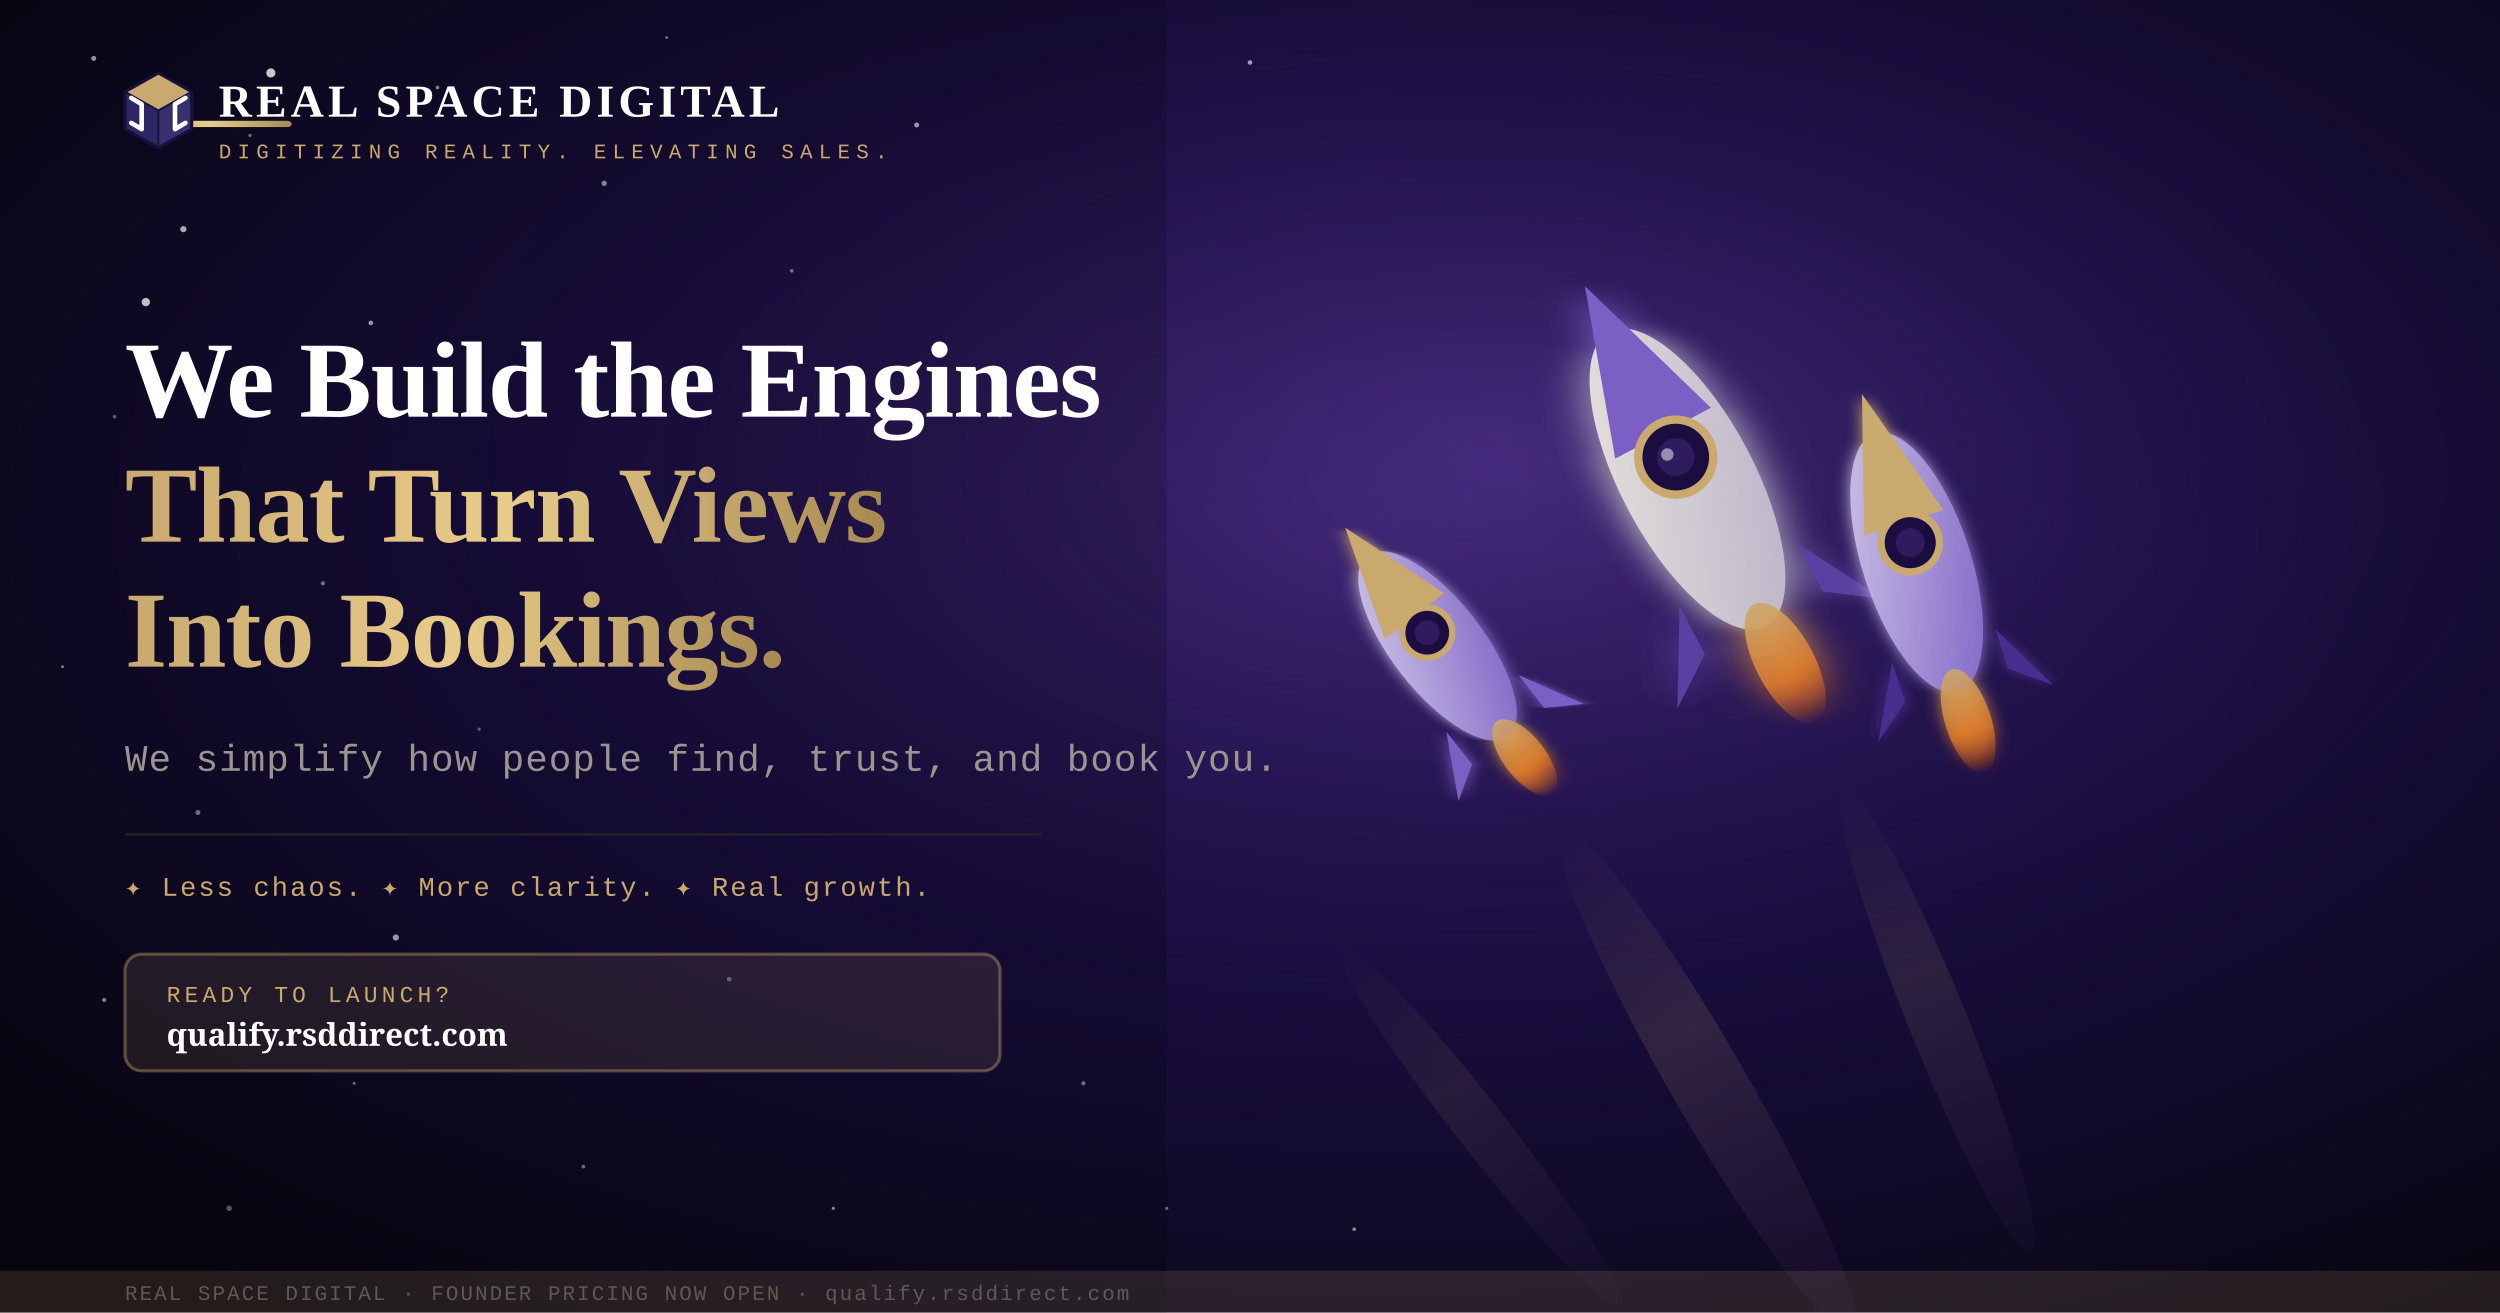
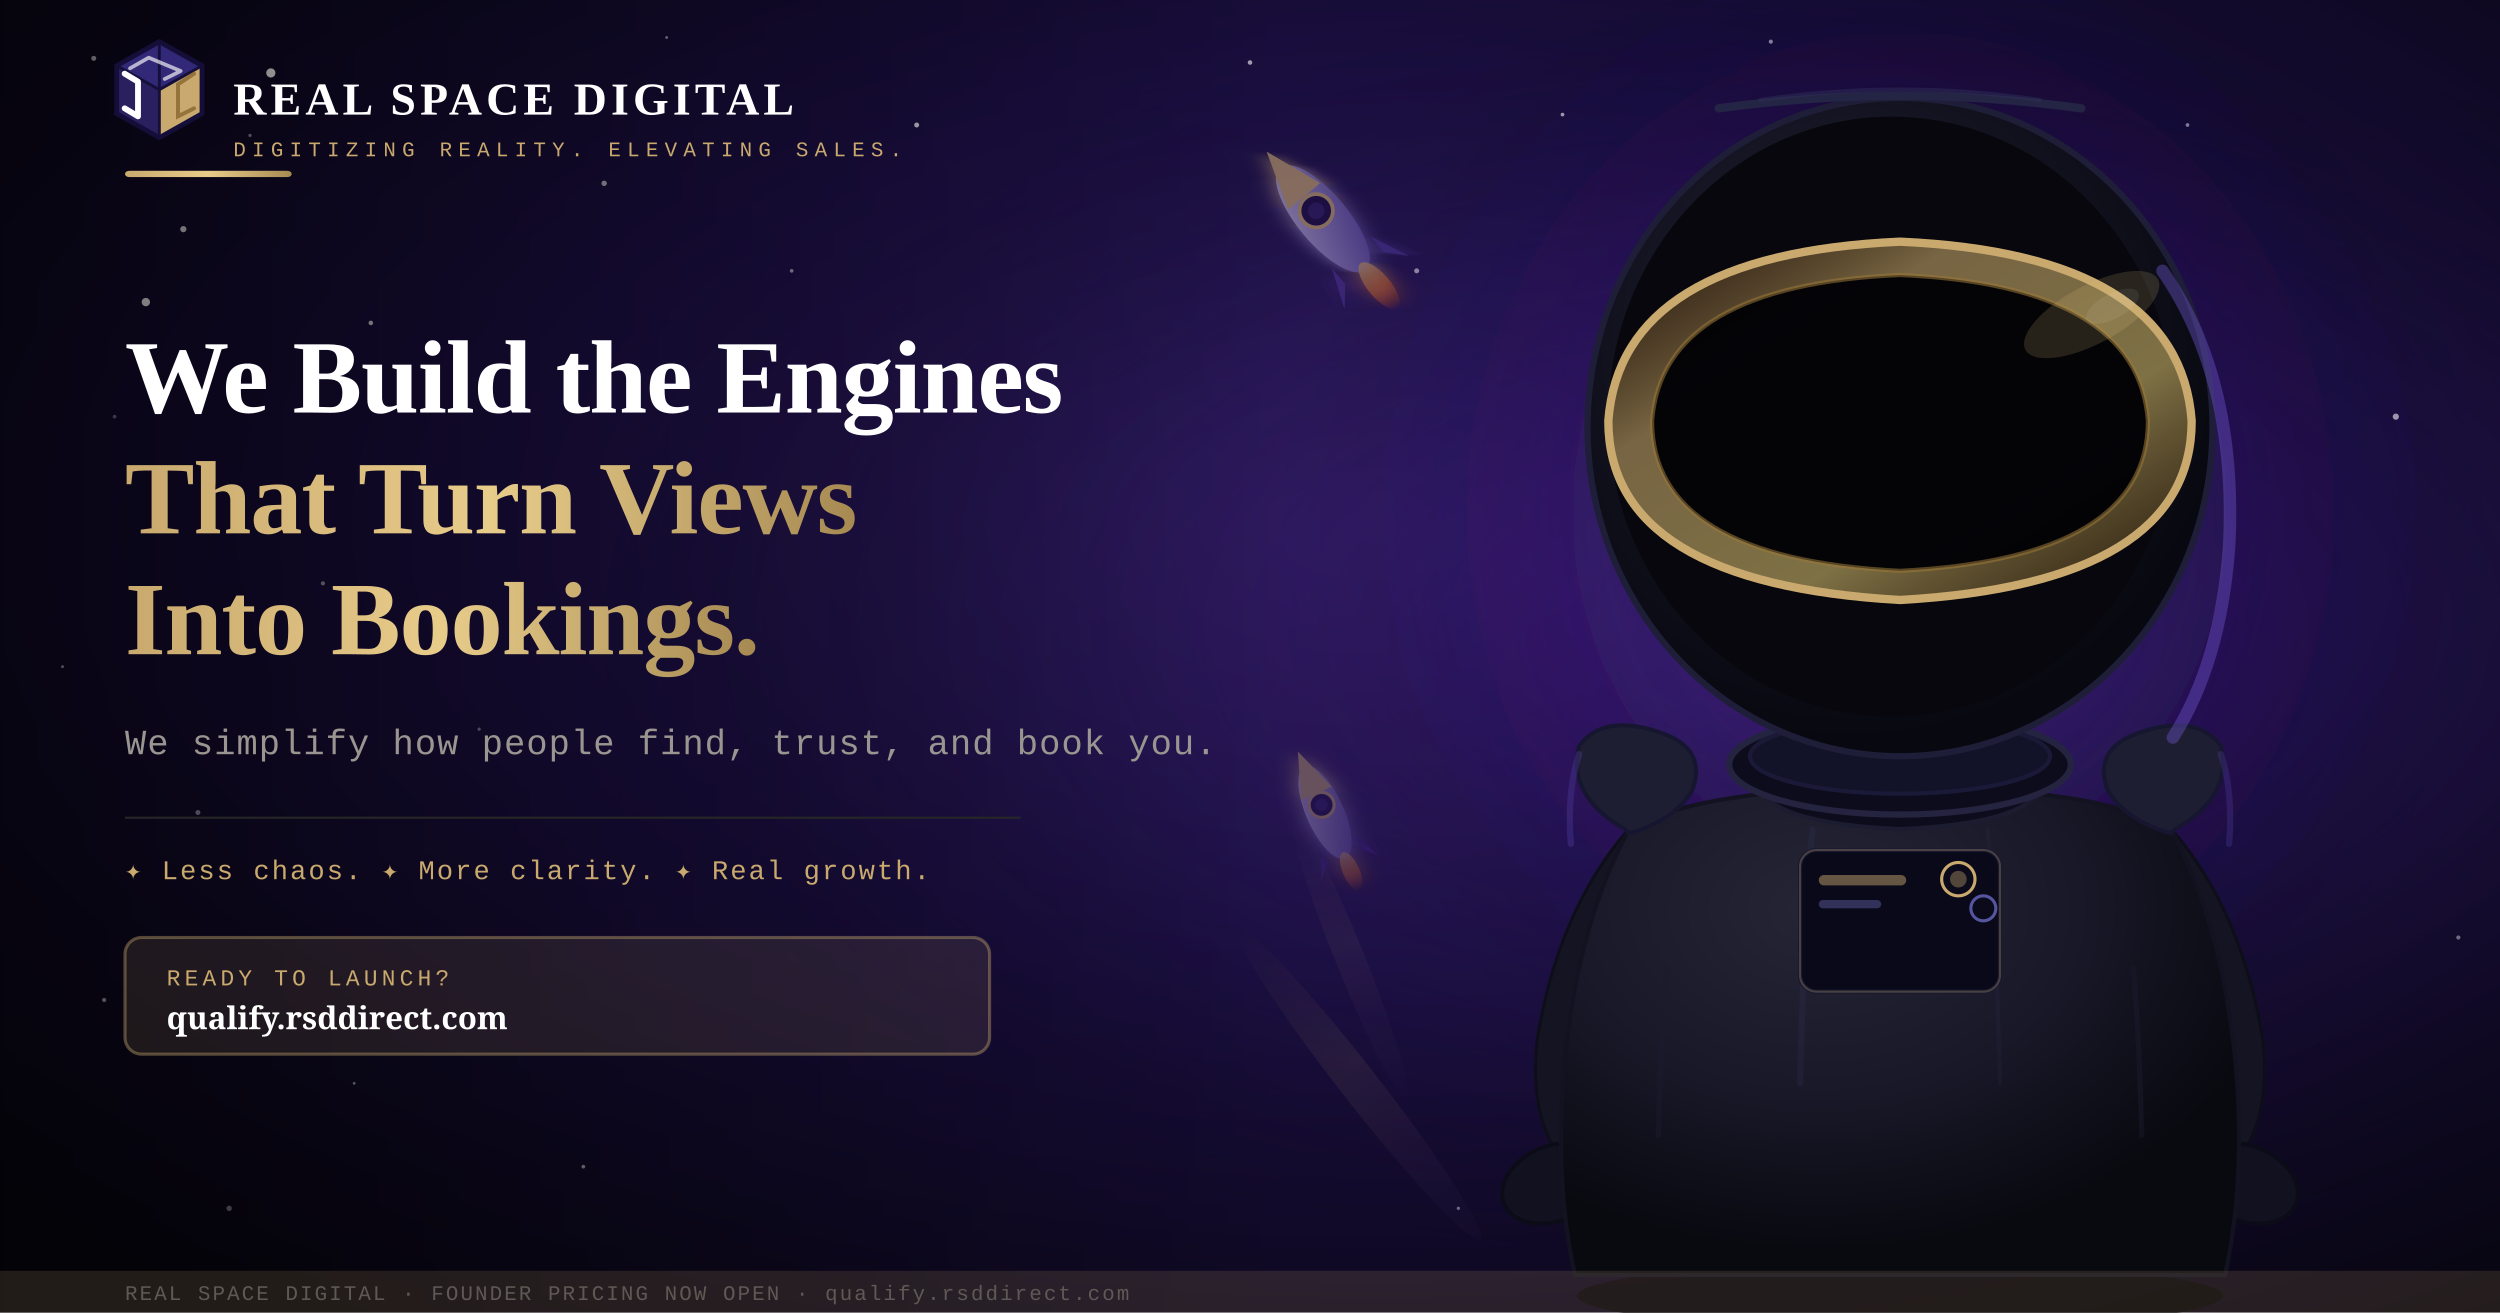
<svg xmlns="http://www.w3.org/2000/svg" viewBox="0 0 1200 630" width="1200" height="630">
  <defs>
    <radialGradient id="bg" cx="55%" cy="40%" r="75%">
      <stop offset="0%" stop-color="#2d1a5e" />
      <stop offset="45%" stop-color="#1a0e40" />
      <stop offset="100%" stop-color="#07050f" />
    </radialGradient>
-     <radialGradient id="nebula" cx="60%" cy="35%" r="45%">
-       <stop offset="0%" stop-color="#7b4fc4" stop-opacity="0.35" />
-       <stop offset="100%" stop-color="#1a0e40" stop-opacity="0" />
+     <radialGradient id="nebula" cx="72%" cy="48%" r="50%">
+       <stop offset="0%" stop-color="#4a1a90" stop-opacity="0.45" />
+       <stop offset="60%" stop-color="#2d1a5e" stop-opacity="0.15" />
+       <stop offset="100%" stop-color="#000000" stop-opacity="0" />
    </radialGradient>
    <linearGradient id="gold" x1="0%" y1="0%" x2="100%" y2="0%">
      <stop offset="0%" stop-color="#c9a96e" />
      <stop offset="50%" stop-color="#e8cc8a" />
      <stop offset="100%" stop-color="#a68a52" />
    </linearGradient>
-     <linearGradient id="rkt1" x1="0%" y1="0%" x2="100%" y2="100%">
-       <stop offset="0%" stop-color="#e8e4dc" />
-       <stop offset="100%" stop-color="#b8b0c8" />
+     <linearGradient id="panelFade" x1="0%" y1="0%" x2="100%" y2="0%">
+       <stop offset="0%" stop-color="black" stop-opacity="0.5" />
+       <stop offset="65%" stop-color="black" stop-opacity="0.22" />
+       <stop offset="100%" stop-color="black" stop-opacity="0" />
    </linearGradient>
-     <linearGradient id="rkt2" x1="0%" y1="0%" x2="100%" y2="100%">
-       <stop offset="0%" stop-color="#d0c8e8" />
-       <stop offset="100%" stop-color="#7b5fc4" />
+     <radialGradient id="suitGrad" cx="38%" cy="25%" r="70%">
+       <stop offset="0%" stop-color="#252535" />
+       <stop offset="55%" stop-color="#181828" />
+       <stop offset="100%" stop-color="#090910" />
+     </radialGradient>
+     <radialGradient id="helmetGrad" cx="42%" cy="36%" r="62%">
+       <stop offset="0%" stop-color="#282840" />
+       <stop offset="55%" stop-color="#141422" />
+       <stop offset="100%" stop-color="#080810" />
+     </radialGradient>
+     <linearGradient id="visorGold" x1="0%" y1="0%" x2="100%" y2="100%">
+       <stop offset="0%" stop-color="#6a4018" stop-opacity="0.5" />
+       <stop offset="30%" stop-color="#c9a96e" stop-opacity="0.95" />
+       <stop offset="65%" stop-color="#e0c878" stop-opacity="0.9" />
+       <stop offset="100%" stop-color="#9a7030" stop-opacity="0.4" />
+     </linearGradient>
+     <radialGradient id="astroAura" cx="50%" cy="42%" r="52%">
+       <stop offset="0%" stop-color="#5b2db0" stop-opacity="0.38" />
+       <stop offset="65%" stop-color="#2d1a5e" stop-opacity="0.12" />
+       <stop offset="100%" stop-color="#000000" stop-opacity="0" />
+     </radialGradient>
+     <linearGradient id="rktBody" x1="0%" y1="0%" x2="100%" y2="100%">
+       <stop offset="0%" stop-color="#c8c0e0" />
+       <stop offset="100%" stop-color="#5845a0" />
    </linearGradient>
    <linearGradient id="flame" x1="0%" y1="0%" x2="0%" y2="100%">
-       <stop offset="0%" stop-color="#c9a96e" stop-opacity="1" />
-       <stop offset="60%" stop-color="#e8832a" stop-opacity="0.8" />
-       <stop offset="100%" stop-color="#ff6a00" stop-opacity="0" />
+       <stop offset="0%" stop-color="#c9a96e" />
+       <stop offset="55%" stop-color="#e07020" stop-opacity="0.75" />
+       <stop offset="100%" stop-color="#ff6000" stop-opacity="0" />
    </linearGradient>
    <linearGradient id="trail" x1="0%" y1="0%" x2="0%" y2="100%">
      <stop offset="0%" stop-color="#c9a96e" stop-opacity="0" />
-       <stop offset="40%" stop-color="#c9a96e" stop-opacity="0.25" />
-       <stop offset="100%" stop-color="#7b4fc4" stop-opacity="0.08" />
+       <stop offset="45%" stop-color="#c9a96e" stop-opacity="0.2" />
+       <stop offset="100%" stop-color="#7b4fc4" stop-opacity="0.05" />
    </linearGradient>
-     <filter id="glow">
-       <feGaussianBlur stdDeviation="3" result="blur" />
+     <filter id="glow" x="-60%" y="-60%" width="220%" height="220%">
+       <feGaussianBlur stdDeviation="4" result="blur" />
      <feMerge>
        <feMergeNode in="blur" />
        <feMergeNode in="SourceGraphic" />
      </feMerge>
    </filter>
-     <filter id="softglow">
-       <feGaussianBlur stdDeviation="8" result="blur" />
+     <filter id="deepblur" x="-100%" y="-100%" width="300%" height="300%">
+       <feGaussianBlur stdDeviation="32" />
+     </filter>
+     <filter id="softglow" x="-80%" y="-80%" width="260%" height="260%">
+       <feGaussianBlur stdDeviation="12" result="blur" />
      <feMerge>
        <feMergeNode in="blur" />
        <feMergeNode in="SourceGraphic" />
      </feMerge>
    </filter>
  </defs>
  <rect width="1200" height="630" fill="url(#bg)" />
  <rect width="1200" height="630" fill="url(#nebula)" />
  <g fill="white">
    <circle cx="45" cy="28" r="1.2" opacity=".7" />
    <circle cx="120" cy="65" r=".8" opacity=".5" />
    <circle cx="88" cy="110" r="1.5" opacity=".8" />
    <circle cx="210" cy="42" r=".9" opacity=".6" />
    <circle cx="178" cy="155" r="1.1" opacity=".7" />
    <circle cx="320" cy="18" r=".7" opacity=".5" />
    <circle cx="290" cy="88" r="1.3" opacity=".6" />
    <circle cx="55" cy="200" r=".9" opacity=".4" />
    <circle cx="155" cy="280" r="1.0" opacity=".5" />
    <circle cx="30" cy="320" r=".7" opacity=".6" />
    <circle cx="95" cy="390" r="1.2" opacity=".5" />
    <circle cx="230" cy="350" r=".8" opacity=".4" />
    <circle cx="50" cy="480" r="1.0" opacity=".6" />
    <circle cx="170" cy="520" r=".7" opacity=".5" />
    <circle cx="110" cy="580" r="1.3" opacity=".4" />
    <circle cx="280" cy="560" r=".9" opacity=".5" />
-     <circle cx="350" cy="470" r="1.1" opacity=".4" />
-     <circle cx="400" cy="580" r=".8" opacity=".6" />
    <circle cx="380" cy="130" r=".9" opacity=".5" />
    <circle cx="440" cy="60" r="1.2" opacity=".7" />
-     <circle cx="480" cy="200" r=".7" opacity=".4" />
-     <circle cx="520" cy="520" r="1.0" opacity=".5" />
-     <circle cx="560" cy="580" r=".8" opacity=".4" />
    <circle cx="600" cy="30" r="1.1" opacity=".6" />
-     <circle cx="650" cy="590" r=".9" opacity=".5" />
+     <circle cx="1050" cy="60" r=".9" opacity=".5" />
+     <circle cx="1150" cy="200" r="1.5" opacity=".6" />
+     <circle cx="1180" cy="450" r="1.0" opacity=".4" />
+     <circle cx="680" cy="130" r="1.2" opacity=".5" />
+     <circle cx="750" cy="55" r=".9" opacity=".6" />
+     <circle cx="700" cy="580" r=".8" opacity=".4" />
+     <circle cx="850" cy="20" r="1.0" opacity=".5" />
+     <circle cx="950" cy="570" r=".7" opacity=".4" />
    <circle cx="70" cy="145" r="2.0" opacity=".9" />
+     <circle cx="130" cy="35" r="2.2" opacity=".95" />
    <circle cx="340" cy="300" r="1.8" opacity=".8" />
-     <circle cx="190" cy="450" r="1.5" opacity=".7" />
-     <circle cx="130" cy="35" r="2.2" opacity=".95" />
+     <circle cx="1100" cy="580" r="1.3" opacity=".5" />
  </g>
-   <ellipse cx="820" cy="520" rx="18" ry="140" fill="url(#trail)" opacity="0.6" transform="rotate(-30 820 520)" />
-   <ellipse cx="710" cy="540" rx="12" ry="110" fill="url(#trail)" opacity="0.4" transform="rotate(-38 710 540)" />
-   <ellipse cx="930" cy="490" rx="14" ry="120" fill="url(#trail)" opacity="0.5" transform="rotate(-22 930 490)" />
-   <g transform="translate(690,310) rotate(-38)" filter="url(#glow)">
-     <ellipse cx="0" cy="0" rx="22" ry="55" fill="url(#rkt2)" />
-     <polygon points="0,-72 -18,-18 18,-18" fill="#c9a96e" />
-     <polygon points="-22,35 -38,65 -22,55" fill="#7b5fc4" />
-     <polygon points="22,35 38,65 22,55" fill="#7b5fc4" />
-     <circle cx="0" cy="-8" r="12" fill="#1a0e40" stroke="#c9a96e" stroke-width="3" />
-     <circle cx="0" cy="-8" r="6" fill="#2d1a5e" />
-     <ellipse cx="0" cy="68" rx="10" ry="22" fill="url(#flame)" opacity="0.9" />
+   <ellipse cx="912" cy="295" rx="280" ry="310" fill="url(#astroAura)" filter="url(#deepblur)" />
+   <ellipse cx="912" cy="622" rx="155" ry="16" fill="black" opacity="0.55" />
+   <path d="M780,400 Q748,438 738,498 Q733,540 754,562 Q773,572 788,548 Q800,522 804,486 Q808,450 812,415 Z" fill="#141422" stroke="#0e0e1a" stroke-width="1.5" />
+   <ellipse cx="746" cy="568" rx="26" ry="18" fill="#111120" stroke="#0c0c18" stroke-width="2" transform="rotate(-22 746 568)" />
+   <path d="M1044,400 Q1076,438 1086,498 Q1091,540 1070,562 Q1051,572 1036,548 Q1024,522 1020,486 Q1016,450 1012,415 Z" fill="#141422" stroke="#0e0e1a" stroke-width="1.5" />
+   <ellipse cx="1078" cy="568" rx="26" ry="18" fill="#111120" stroke="#0c0c18" stroke-width="2" transform="rotate(22 1078 568)" />
+   <path d="M782,398 Q755,448 750,522 Q747,572 756,612 L1068,612 Q1077,572 1074,522 Q1069,448 1042,398 Q1008,378 912,378 Q816,378 782,398 Z" fill="url(#suitGrad)" stroke="#121220" stroke-width="2" />
+   <path d="M870,398 Q866,440 864,520" fill="none" stroke="#2e2e50" stroke-width="3" opacity="0.3" stroke-linecap="round" />
+   <path d="M954,398 Q958,440 960,520" fill="none" stroke="#2e2e50" stroke-width="2" opacity="0.2" stroke-linecap="round" />
+   <path d="M780,398 Q752,382 758,358 Q770,342 798,352 Q820,360 812,380 Q803,394 782,400 Z" fill="#1e1e32" stroke="#161630" stroke-width="2" />
+   <path d="M758,362 Q752,380 754,405" fill="none" stroke="#5040a0" stroke-width="3" opacity="0.35" stroke-linecap="round" />
+   <path d="M1044,398 Q1072,382 1066,358 Q1054,342 1026,352 Q1004,360 1012,380 Q1021,394 1042,400 Z" fill="#1e1e32" stroke="#161630" stroke-width="2" />
+   <path d="M1066,362 Q1072,380 1070,405" fill="none" stroke="#5040a0" stroke-width="3" opacity="0.3" stroke-linecap="round" />
+   <path d="M844,375 Q846,395 912,398 Q978,395 980,375" fill="#0c0c1c" stroke="#1c1c30" stroke-width="2" />
+   <ellipse cx="912" cy="367" rx="82" ry="24" fill="#0c0c1c" stroke="#242440" stroke-width="3" />
+   <ellipse cx="912" cy="363" rx="72" ry="18" fill="#121228" stroke="#1a1a38" stroke-width="2" />
+   <ellipse cx="912" cy="205" rx="150" ry="158" fill="url(#helmetGrad)" stroke="#1e1e38" stroke-width="3" />
+   <path d="M1038,130 Q1074,182 1070,262 Q1066,318 1043,354" fill="none" stroke="#6650c0" stroke-width="6" opacity="0.45" stroke-linecap="round" />
+   <path d="M784,135 Q762,188 764,265 Q766,318 782,352" fill="none" stroke="#3838888" stroke-width="3" opacity="0" stroke-linecap="round" />
+   <ellipse cx="908" cy="200" rx="136" ry="144" fill="#07070d" />
+   <path d="M772,202 Q778,122 912,116 Q1046,122 1052,202 Q1052,280 912,288 Q772,280 772,202 Z" fill="#020205" />
+   <path d="M772,202 Q778,122 912,116 Q1046,122 1052,202 Q1052,280 912,288 Q772,280 772,202 Z" fill="url(#visorGold)" opacity="0.62" />
+   <path d="M793,202 Q798,137 912,132 Q1026,137 1031,202 Q1031,268 912,274 Q793,268 793,202 Z" fill="#010105" opacity="0.97" />
+   <path d="M772,202 Q778,122 912,116 Q1046,122 1052,202 Q1052,280 912,288 Q772,280 772,202 Z" fill="none" stroke="#c9a96e" stroke-width="4" />
+   <path d="M793,202 Q798,137 912,132 Q1026,137 1031,202 Q1031,268 912,274 Q793,268 793,202 Z" fill="none" stroke="#9a7838" stroke-width="2" opacity="0.55" />
+   <ellipse cx="1004" cy="151" rx="36" ry="14" fill="#e0c878" opacity="0.16" transform="rotate(-28 1004 151)" />
+   <ellipse cx="1014" cy="147" rx="14" ry="6" fill="white" opacity="0.07" transform="rotate(-28 1014 147)" />
+   <path d="M825,52 Q912,40 999,52" fill="none" stroke="#242445" stroke-width="4" stroke-linecap="round" />
+   <path d="M845,48 Q912,38 979,48" fill="none" stroke="#2e2e55" stroke-width="2" stroke-linecap="round" opacity="0.5" />
+   <rect x="864" y="408" width="96" height="68" rx="8" fill="#09091a" stroke="#171730" stroke-width="2" />
+   <rect x="864" y="408" width="96" height="68" rx="8" fill="none" stroke="#c9a96e" stroke-width="1" opacity="0.28" />
+   <rect x="873" y="420" width="42" height="5" rx="2.5" fill="#c9a96e" opacity="0.48" />
+   <rect x="873" y="432" width="30" height="4" rx="2" fill="#7070c0" opacity="0.38" />
+   <circle cx="940" cy="422" r="8" fill="#0a0a1a" stroke="#c9a96e" stroke-width="1.5" />
+   <circle cx="940" cy="422" r="4" fill="#c9a96e" opacity="0.38" />
+   <circle cx="952" cy="436" r="6" fill="#0a0a1a" stroke="#5555a0" stroke-width="1.5" />
+   <path d="M800,465 Q797,500 796,545" fill="none" stroke="#1a1a2e" stroke-width="2.5" opacity="0.45" stroke-linecap="round" />
+   <path d="M1024,465 Q1027,500 1028,545" fill="none" stroke="#1a1a2e" stroke-width="2.5" opacity="0.45" stroke-linecap="round" />
+   <ellipse cx="652" cy="520" rx="9" ry="95" fill="url(#trail)" opacity="0.45" transform="rotate(-38 652 520)" />
+   <g transform="translate(635,105) rotate(-40)" filter="url(#glow)" opacity="0.6">
+     <ellipse cx="0" cy="0" rx="12" ry="32" fill="url(#rktBody)" />
+     <polygon points="0,-42 -10,-14 10,-14" fill="#c9a96e" />
+     <polygon points="-12,21 -20,40 -12,31" fill="#4a3090" />
+     <polygon points="12,21 20,40 12,31" fill="#4a3090" />
+     <circle cx="0" cy="-5" r="8" fill="#1a0e40" stroke="#c9a96e" stroke-width="1.8" />
+     <circle cx="0" cy="-5" r="4" fill="#2d1a5e" />
+     <ellipse cx="0" cy="42" rx="5.5" ry="14" fill="url(#flame)" opacity="0.88" />
  </g>
-   <g transform="translate(810,230) rotate(-28)" filter="url(#softglow)">
-     <ellipse cx="0" cy="0" rx="32" ry="80" fill="url(#rkt1)" />
-     <polygon points="0,-105 -26,-25 26,-25" fill="#7b5fc4" />
-     <polygon points="-32,52 -56,95 -32,78" fill="#5a3fa0" />
-     <polygon points="32,52 56,95 32,78" fill="#5a3fa0" />
-     <circle cx="0" cy="-12" r="18" fill="#1a0e40" stroke="#c9a96e" stroke-width="4" />
-     <circle cx="0" cy="-12" r="9" fill="#2d1a5e" />
-     <circle cx="-3" cy="-15" r="3" fill="white" opacity="0.5" />
-     <ellipse cx="0" cy="100" rx="14" ry="32" fill="url(#flame)" opacity="0.95" />
+   <ellipse cx="648" cy="460" rx="7" ry="72" fill="url(#trail)" opacity="0.3" transform="rotate(-22 648 460)" />
+   <g transform="translate(636,390) rotate(-24)" filter="url(#glow)" opacity="0.4">
+     <ellipse cx="0" cy="0" rx="9" ry="24" fill="url(#rktBody)" />
+     <polygon points="0,-32 -8,-10 8,-10" fill="#c9a96e" />
+     <polygon points="-9,16 -15,29 -9,23" fill="#3a2080" />
+     <polygon points="9,16 15,29 9,23" fill="#3a2080" />
+     <circle cx="0" cy="-4" r="6" fill="#1a0e40" stroke="#c9a96e" stroke-width="1.5" />
+     <circle cx="0" cy="-4" r="3" fill="#2d1a5e" />
+     <ellipse cx="0" cy="31" rx="4" ry="10" fill="url(#flame)" opacity="0.8" />
  </g>
-   <g transform="translate(920,270) rotate(-18)" filter="url(#glow)">
-     <ellipse cx="0" cy="0" rx="26" ry="65" fill="url(#rkt2)" />
-     <polygon points="0,-85 -20,-20 20,-20" fill="#c9a96e" />
-     <polygon points="-26,42 -44,76 -26,62" fill="#4a2e90" />
-     <polygon points="26,42 44,76 26,62" fill="#4a2e90" />
-     <circle cx="0" cy="-10" r="14" fill="#1a0e40" stroke="#c9a96e" stroke-width="3.5" />
-     <circle cx="0" cy="-10" r="7" fill="#2d1a5e" />
-     <ellipse cx="0" cy="80" rx="11" ry="26" fill="url(#flame)" opacity="0.9" />
+   <rect x="0" y="0" width="620" height="630" fill="url(#panelFade)" />
+   <rect x="60" y="82" width="80" height="3" fill="url(#gold)" rx="2" />
+   <g transform="translate(56,20) scale(1.28)">
+     <polygon points="16,0 32,9 32,27 16,36 0,27 0,9" fill="#2a2060" />
+     <polygon points="32,9 32,27 16,36 16,18" fill="#c9a96e" />
+     <polygon points="16,0 32,9 16,18 0,9" fill="#322878" />
+     <line x1="16" y1="0" x2="16" y2="18" stroke="#14103a" stroke-width="1.1" />
+     <line x1="0" y1="9" x2="16" y2="18" stroke="#14103a" stroke-width="1.1" />
+     <line x1="32" y1="9" x2="16" y2="18" stroke="#14103a" stroke-width="1.1" />
+     <line x1="16" y1="18" x2="16" y2="36" stroke="#14103a" stroke-width="1.1" />
+     <polyline points="3,12 8,15 8,28 3,25" fill="none" stroke="white" stroke-width="2.2" stroke-linejoin="round" stroke-linecap="round" />
+     <polyline points="5,10 12,6 24,11 18,14" fill="none" stroke="white" stroke-width="1.4" stroke-linejoin="round" stroke-linecap="round" opacity="0.65" />
+     <polyline points="29,12 23,16 23,28 29,25" fill="none" stroke="#7a5820" stroke-width="1.5" stroke-linecap="round" opacity="0.65" />
+     <polygon points="16,0 32,9 32,27 16,36 0,27 0,9" fill="none" stroke="#140e38" stroke-width="1.8" />
  </g>
-   <rect x="0" y="0" width="560" height="630" fill="black" opacity="0.18" />
-   <rect x="60" y="58" width="80" height="3" fill="url(#gold)" rx="2" />
-   <g transform="translate(60,35)">
-     <polygon points="16,0 32,9 32,27 16,36 0,27 0,9" fill="#2d2665" />
-     <polygon points="16,0 32,9 16,18 0,9" fill="#c9a96e" />
-     <polygon points="32,9 32,27 16,36 16,18" fill="#38306e" />
-     <line x1="0" y1="9" x2="16" y2="18" stroke="#16103a" stroke-width="0.9" />
-     <line x1="32" y1="9" x2="16" y2="18" stroke="#16103a" stroke-width="0.9" />
-     <line x1="16" y1="18" x2="16" y2="36" stroke="#16103a" stroke-width="0.9" />
-     <polyline points="3,12 8,15 8,27 3,24" fill="none" stroke="white" stroke-width="2.2" stroke-linejoin="round" stroke-linecap="round" />
-     <polyline points="29,12 24,15 24,27 29,24" fill="none" stroke="white" stroke-width="2.2" stroke-linejoin="round" stroke-linecap="round" />
-     <polygon points="16,0 32,9 32,27 16,36 0,27 0,9" fill="none" stroke="#16103a" stroke-width="1.5" />
-   </g>
-   <text x="105" y="56" font-family="Georgia, 'Times New Roman', serif" font-size="22" font-weight="700" fill="white" letter-spacing="2">REAL SPACE DIGITAL</text>
-   <text x="105" y="76" font-family="'Courier New', monospace" font-size="10" fill="#c9a96e" letter-spacing="3">DIGITIZING REALITY. ELEVATING SALES.</text>
-   <text x="60" y="200" font-family="Georgia, 'Times New Roman', serif" font-size="52" font-weight="700" fill="white" letter-spacing="-0.5">We Build the Engines</text>
-   <text x="60" y="260" font-family="Georgia, 'Times New Roman', serif" font-size="52" font-weight="700" fill="url(#gold)" letter-spacing="-0.5">That Turn Views</text>
-   <text x="60" y="320" font-family="Georgia, 'Times New Roman', serif" font-size="52" font-weight="700" fill="url(#gold)" letter-spacing="-0.5">Into Bookings.</text>
-   <text x="60" y="370" font-family="'Courier New', monospace" font-size="18" fill="#9a9590" letter-spacing="0.5">We simplify how people find, trust, and book you.</text>
-   <rect x="60" y="400" width="440" height="1" fill="#262626" />
-   <g font-family="'Courier New', monospace" font-size="13" fill="#c9a96e" letter-spacing="1">
-     <text x="60" y="430">✦  Less chaos.  ✦  More clarity.  ✦  Real growth.</text>
-   </g>
-   <rect x="60" y="458" width="420" height="56" rx="8" fill="#c9a96e" opacity="0.12" />
-   <rect x="60" y="458" width="420" height="56" rx="8" fill="none" stroke="#c9a96e" stroke-width="1.5" opacity="0.4" />
-   <text x="80" y="481" font-family="'Courier New', monospace" font-size="11" fill="#c9a96e" letter-spacing="2">READY TO LAUNCH?</text>
-   <text x="80" y="502" font-family="Georgia, serif" font-size="15" fill="white" font-weight="700">qualify.rsddirect.com</text>
+   <text x="112" y="55" font-family="Georgia, 'Times New Roman', serif" font-size="22" font-weight="700" fill="white" letter-spacing="2">REAL SPACE DIGITAL</text>
+   <text x="112" y="75" font-family="'Courier New', monospace" font-size="10" fill="#c9a96e" letter-spacing="3">DIGITIZING REALITY. ELEVATING SALES.</text>
+   <text x="60" y="198" font-family="Georgia, 'Times New Roman', serif" font-size="50" font-weight="700" fill="white" letter-spacing="-0.5">We Build the Engines</text>
+   <text x="60" y="256" font-family="Georgia, 'Times New Roman', serif" font-size="50" font-weight="700" fill="url(#gold)" letter-spacing="-0.5">That Turn Views</text>
+   <text x="60" y="314" font-family="Georgia, 'Times New Roman', serif" font-size="50" font-weight="700" fill="url(#gold)" letter-spacing="-0.5">Into Bookings.</text>
+   <text x="60" y="362" font-family="'Courier New', monospace" font-size="17" fill="#9a9590" letter-spacing="0.5">We simplify how people find, trust, and book you.</text>
+   <rect x="60" y="392" width="430" height="1" fill="#262626" />
+   <text x="60" y="422" font-family="'Courier New', monospace" font-size="13" fill="#c9a96e" letter-spacing="1">✦  Less chaos.  ✦  More clarity.  ✦  Real growth.</text>
+   <rect x="60" y="450" width="415" height="56" rx="8" fill="#c9a96e" opacity="0.12" />
+   <rect x="60" y="450" width="415" height="56" rx="8" fill="none" stroke="#c9a96e" stroke-width="1.5" opacity="0.4" />
+   <text x="80" y="473" font-family="'Courier New', monospace" font-size="11" fill="#c9a96e" letter-spacing="2">READY TO LAUNCH?</text>
+   <text x="80" y="494" font-family="Georgia, serif" font-size="15" fill="white" font-weight="700">qualify.rsddirect.com</text>
  <rect x="0" y="610" width="1200" height="20" fill="#c9a96e" opacity="0.15" />
  <text x="60" y="624" font-family="'Courier New', monospace" font-size="10" fill="#5e5955" letter-spacing="1">REAL SPACE DIGITAL  ·  FOUNDER PRICING NOW OPEN  ·  qualify.rsddirect.com</text>
</svg>
